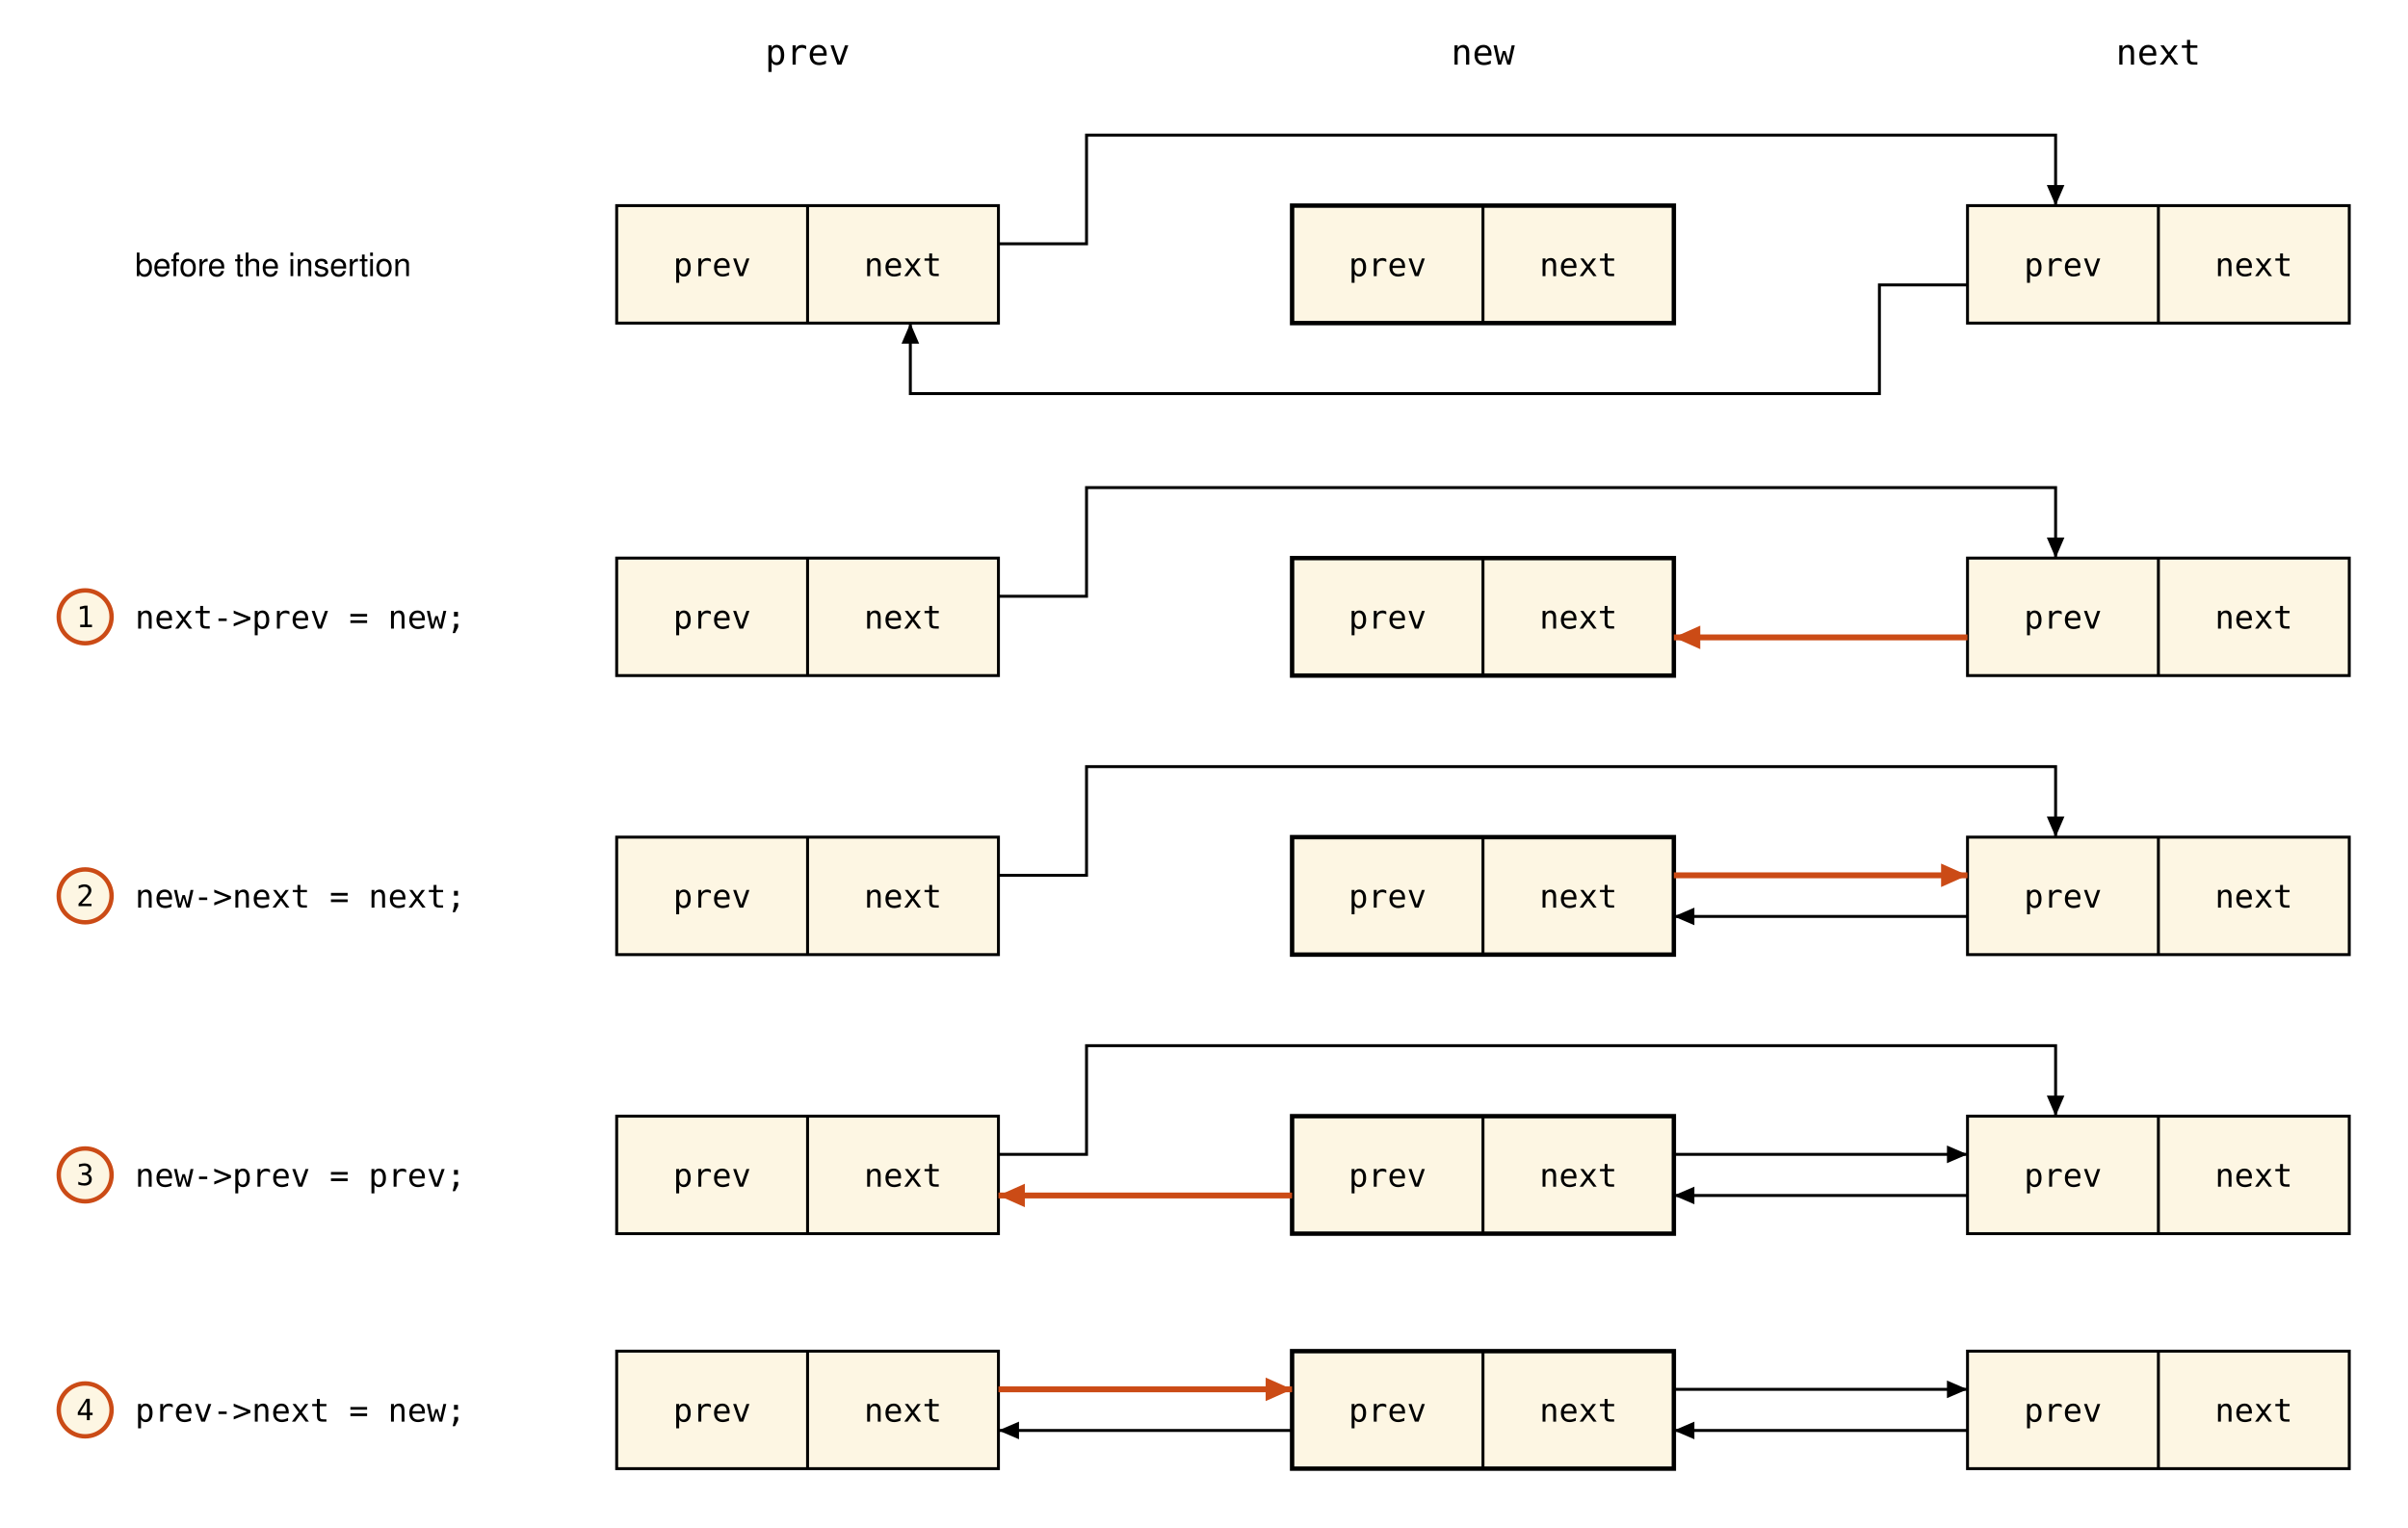
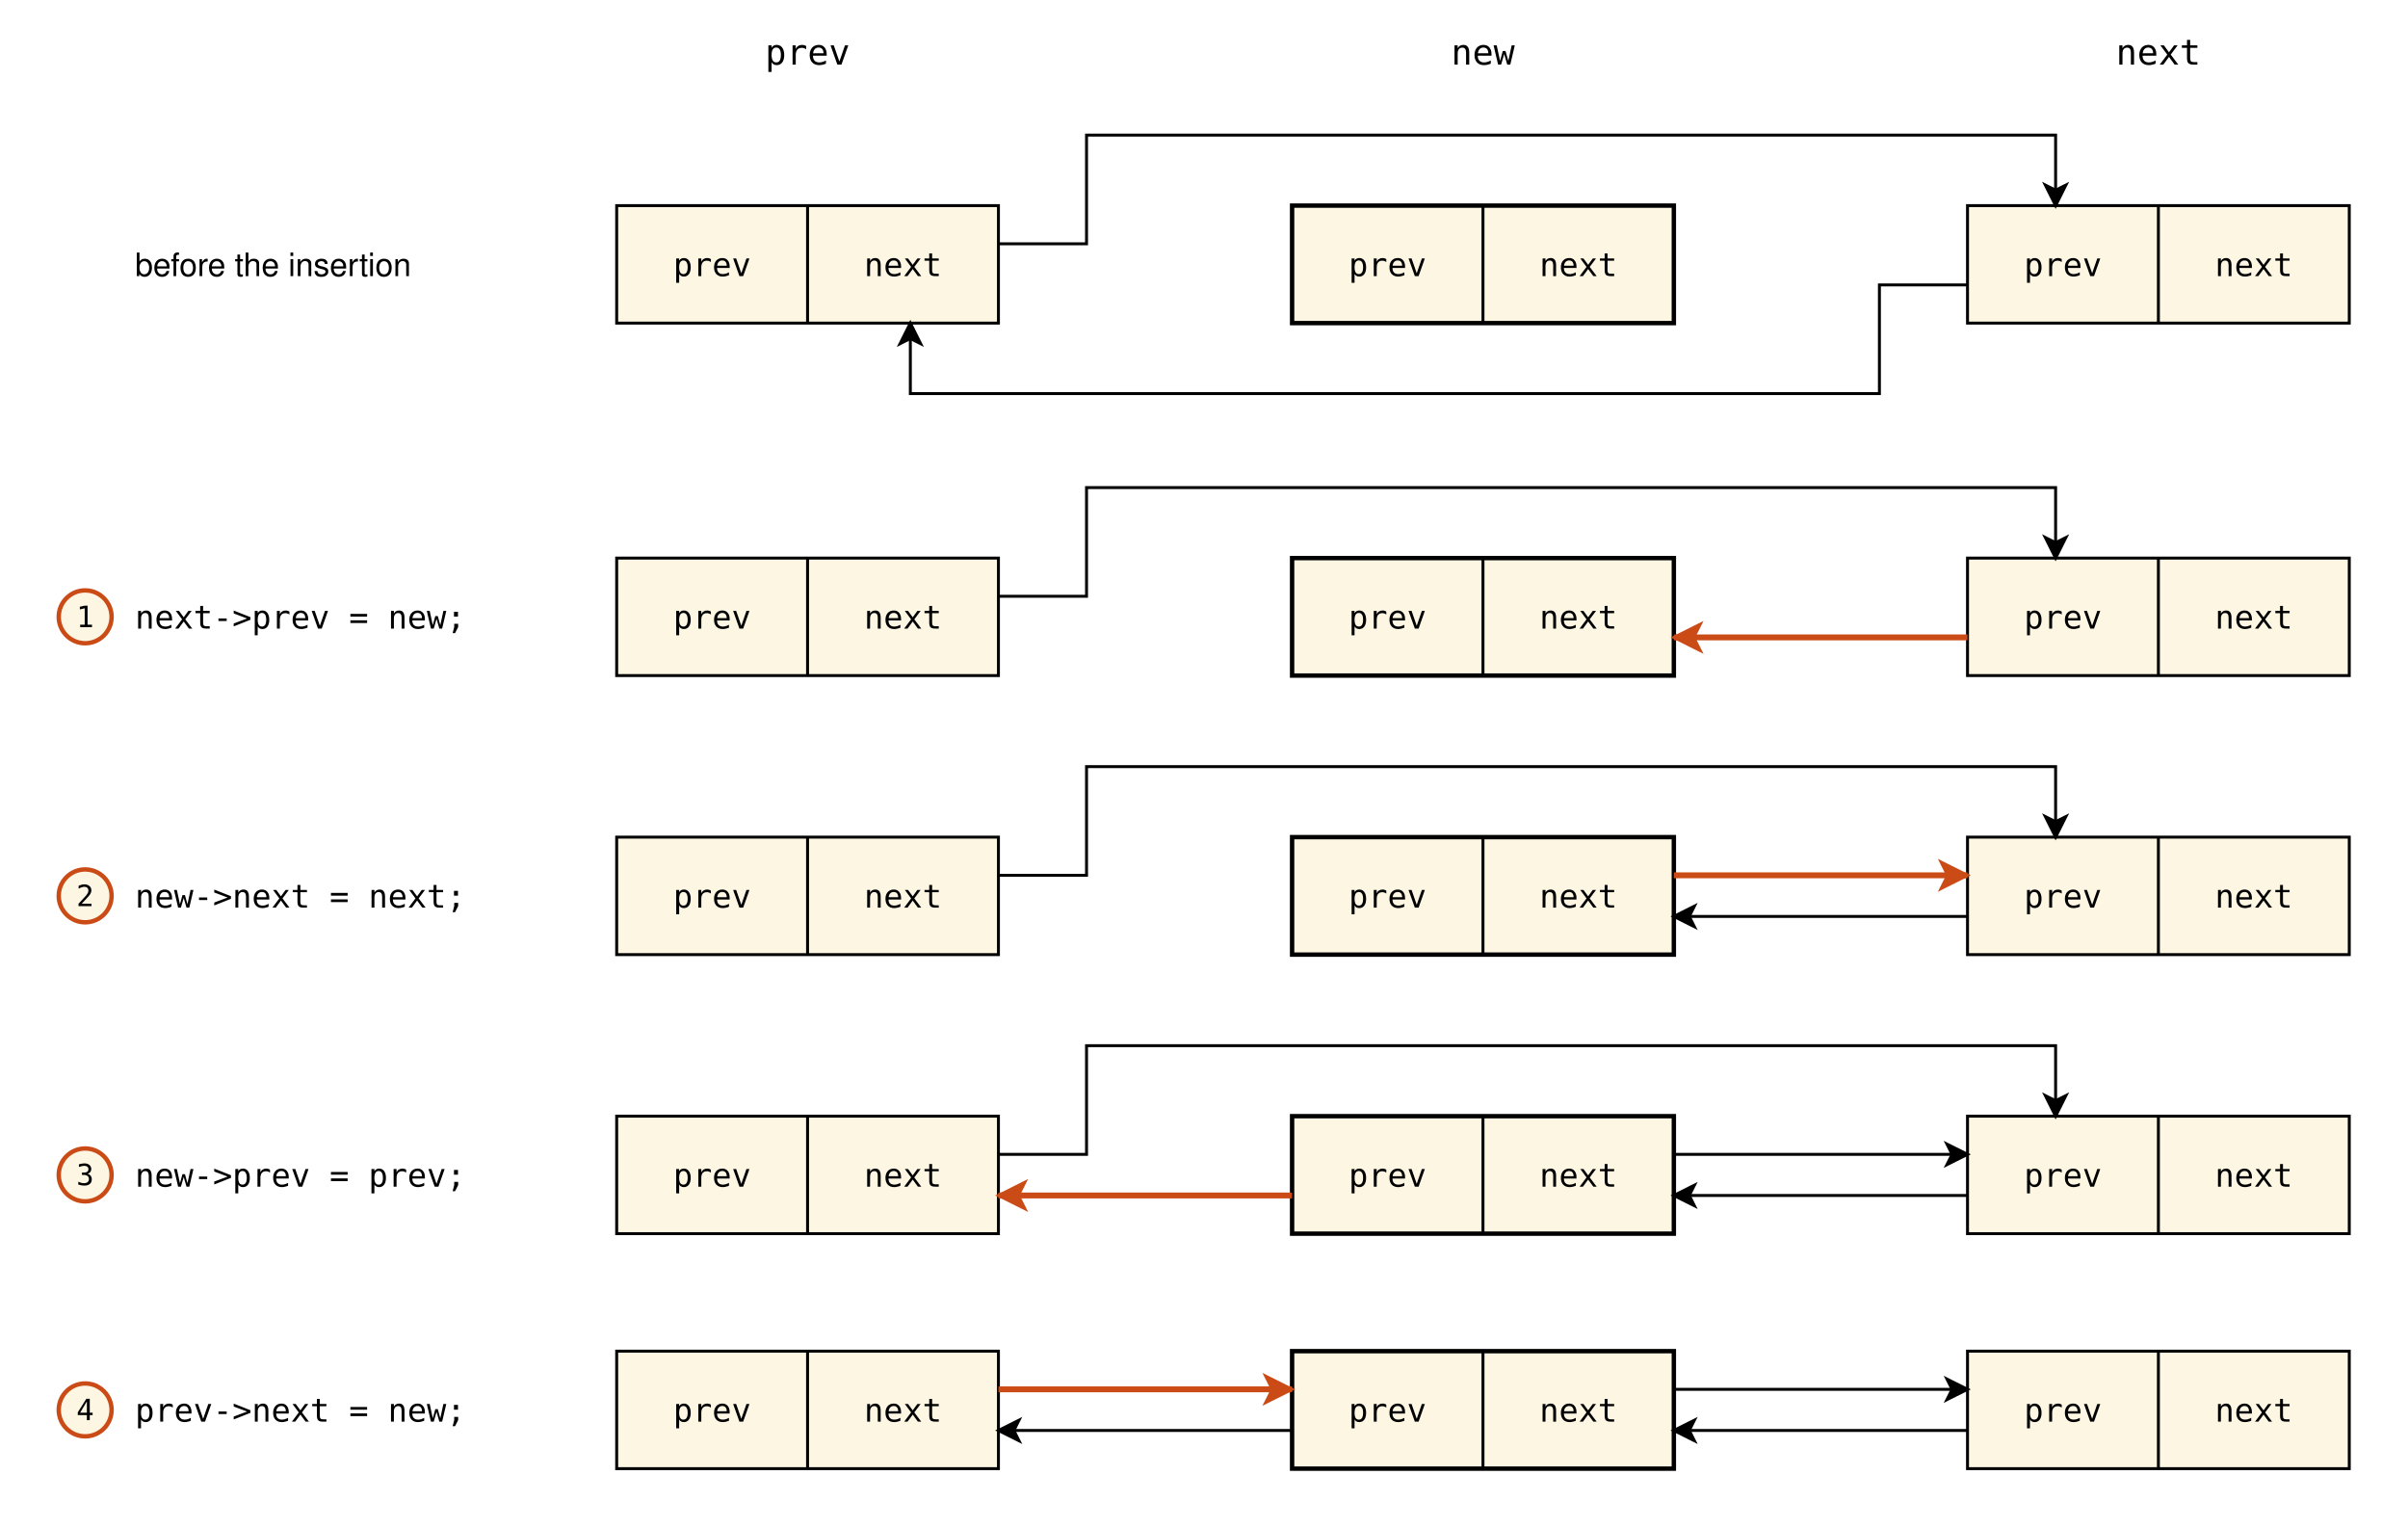
<svg xmlns="http://www.w3.org/2000/svg" version="1.1" width="820px" height="520px" viewBox="0 0 820 520" style="background: transparent; background-color: transparent; color-scheme: light dark;" font-family="Helvetica">
  <style>
    .box  { fill: #fdf6e3; stroke: #000000; stroke-width: 1;
            fill: light-dark(#fdf6e3, #201a0a); stroke: light-dark(#000000, #ffffff); }
    .node { fill: #fdf6e3; stroke: #000000; stroke-width: 1.5;
            fill: light-dark(#fdf6e3, #201a0a); stroke: light-dark(#000000, #ffffff); }
    .div  { stroke: #000000; stroke-width: 1; fill: none;
            stroke: light-dark(#000000, #ffffff); }
-     .ah   { fill: #000000; fill: light-dark(#000000, #ffffff); }
+     .ah   { fill: #000000; stroke: #000000; stroke-width: 1;
+             fill: light-dark(#000000, #ffffff); stroke: light-dark(#000000, #ffffff); }
    .ttl  { fill: #000000; font-size: 12px; text-anchor: middle; font-family: monospace;
            fill: light-dark(#000000, #ffffff); }
    .mem  { fill: #000000; font-size: 11px; text-anchor: start; font-family: monospace;
            fill: light-dark(#000000, #ffffff); }
    .num  { fill: #000000; font-size: 10px; text-anchor: middle; font-family: monospace;
            fill: light-dark(#000000, #ffffff); }
    .lbl  { fill: #000000; font-size: 11px; text-anchor: middle;
            fill: light-dark(#000000, #ffffff); }
    .cap  { fill: #000000; font-size: 11px; text-anchor: start;
            fill: light-dark(#000000, #ffffff); }

    /* the link written by the step, and the number of that step */
    .hl   { stroke: #cb4b16; stroke-width: 2; fill: none;
            stroke: light-dark(#cb4b16, #eb7a4a); }
-     .ah-hl { fill: #cb4b16; fill: light-dark(#cb4b16, #eb7a4a); }
+     .ah-hl { fill: #cb4b16; stroke: #cb4b16; stroke-width: 1;
+              fill: light-dark(#cb4b16, #eb7a4a); stroke: light-dark(#cb4b16, #eb7a4a); }
    .ring { fill: #fdf6e3; stroke: #cb4b16; stroke-width: 1.5;
            fill: light-dark(#fdf6e3, #201a0a); stroke: light-dark(#cb4b16, #eb7a4a); }
    .mono { font-family: monospace; }
  </style>
  <defs>
-     <marker id="arrow" markerWidth="8" markerHeight="8" refX="7" refY="3" orient="auto" markerUnits="strokeWidth">
-       <path class="ah" d="M0,0 L7,3 L0,6 z" />
+     <marker id="arrow" markerWidth="10" markerHeight="10" refX="7" refY="3.5" orient="auto" markerUnits="userSpaceOnUse" overflow="visible">
+       <path class="ah" d="M7,3.5 L0,0 L1.75,3.5 L0,7 z" />
    </marker>
-     <marker id="arrow-hl" markerWidth="10" markerHeight="10" refX="9" refY="4" orient="auto" markerUnits="userSpaceOnUse">
-       <path class="ah-hl" d="M0,0 L9,4 L0,8 z" />
+     <marker id="arrow-hl" markerWidth="10" markerHeight="10" refX="9" refY="4.5" orient="auto" markerUnits="userSpaceOnUse" overflow="visible">
+       <path class="ah-hl" d="M9,4.5 L0,0 L2.25,4.5 L0,9 z" />
    </marker>
  </defs>
  <text class="ttl" x="275" y="22">prev</text>
  <text class="ttl" x="505" y="22">new</text>
  <text class="ttl" x="735" y="22">next</text>
  <text class="cap" x="46" y="94">before the insertion</text>
  <rect class="box" x="210" y="70" width="130" height="40" />
  <line class="div" x1="275" y1="70" x2="275" y2="110" />
  <text class="lbl mono" x="242.5" y="94">prev</text>
  <text class="lbl mono" x="307.5" y="94">next</text>
  <rect class="node" x="440" y="70" width="130" height="40" />
  <line class="div" x1="505" y1="70" x2="505" y2="110" />
  <text class="lbl mono" x="472.5" y="94">prev</text>
  <text class="lbl mono" x="537.5" y="94">next</text>
  <rect class="box" x="670" y="70" width="130" height="40" />
  <line class="div" x1="735" y1="70" x2="735" y2="110" />
  <text class="lbl mono" x="702.5" y="94">prev</text>
  <text class="lbl mono" x="767.5" y="94">next</text>
  <polyline class="div" points="340,83 370,83 370,46 700,46 700,70" marker-end="url(#arrow)" />
  <polyline class="div" points="670,97 640,97 640,134 310,134 310,110" marker-end="url(#arrow)" />
  <circle class="ring" cx="29" cy="210" r="9" />
  <text class="num" x="29" y="213.5">1</text>
  <text class="mem" x="46" y="214">next-&gt;prev = new;</text>
  <rect class="box" x="210" y="190" width="130" height="40" />
  <line class="div" x1="275" y1="190" x2="275" y2="230" />
  <text class="lbl mono" x="242.5" y="214">prev</text>
  <text class="lbl mono" x="307.5" y="214">next</text>
  <rect class="node" x="440" y="190" width="130" height="40" />
  <line class="div" x1="505" y1="190" x2="505" y2="230" />
  <text class="lbl mono" x="472.5" y="214">prev</text>
  <text class="lbl mono" x="537.5" y="214">next</text>
  <rect class="box" x="670" y="190" width="130" height="40" />
  <line class="div" x1="735" y1="190" x2="735" y2="230" />
  <text class="lbl mono" x="702.5" y="214">prev</text>
  <text class="lbl mono" x="767.5" y="214">next</text>
  <polyline class="div" points="340,203 370,203 370,166 700,166 700,190" marker-end="url(#arrow)" />
  <line class="hl" x1="670" y1="217" x2="570" y2="217" marker-end="url(#arrow-hl)" />
  <circle class="ring" cx="29" cy="305" r="9" />
  <text class="num" x="29" y="308.5">2</text>
  <text class="mem" x="46" y="309">new-&gt;next = next;</text>
  <rect class="box" x="210" y="285" width="130" height="40" />
  <line class="div" x1="275" y1="285" x2="275" y2="325" />
  <text class="lbl mono" x="242.5" y="309">prev</text>
  <text class="lbl mono" x="307.5" y="309">next</text>
  <rect class="node" x="440" y="285" width="130" height="40" />
  <line class="div" x1="505" y1="285" x2="505" y2="325" />
  <text class="lbl mono" x="472.5" y="309">prev</text>
  <text class="lbl mono" x="537.5" y="309">next</text>
  <rect class="box" x="670" y="285" width="130" height="40" />
  <line class="div" x1="735" y1="285" x2="735" y2="325" />
  <text class="lbl mono" x="702.5" y="309">prev</text>
  <text class="lbl mono" x="767.5" y="309">next</text>
  <polyline class="div" points="340,298 370,298 370,261 700,261 700,285" marker-end="url(#arrow)" />
  <line class="div" x1="670" y1="312" x2="570" y2="312" marker-end="url(#arrow)" />
  <line class="hl" x1="570" y1="298" x2="670" y2="298" marker-end="url(#arrow-hl)" />
  <circle class="ring" cx="29" cy="400" r="9" />
  <text class="num" x="29" y="403.5">3</text>
  <text class="mem" x="46" y="404">new-&gt;prev = prev;</text>
  <rect class="box" x="210" y="380" width="130" height="40" />
  <line class="div" x1="275" y1="380" x2="275" y2="420" />
  <text class="lbl mono" x="242.5" y="404">prev</text>
  <text class="lbl mono" x="307.5" y="404">next</text>
  <rect class="node" x="440" y="380" width="130" height="40" />
  <line class="div" x1="505" y1="380" x2="505" y2="420" />
  <text class="lbl mono" x="472.5" y="404">prev</text>
  <text class="lbl mono" x="537.5" y="404">next</text>
  <rect class="box" x="670" y="380" width="130" height="40" />
  <line class="div" x1="735" y1="380" x2="735" y2="420" />
  <text class="lbl mono" x="702.5" y="404">prev</text>
  <text class="lbl mono" x="767.5" y="404">next</text>
  <polyline class="div" points="340,393 370,393 370,356 700,356 700,380" marker-end="url(#arrow)" />
  <line class="div" x1="670" y1="407" x2="570" y2="407" marker-end="url(#arrow)" />
  <line class="div" x1="570" y1="393" x2="670" y2="393" marker-end="url(#arrow)" />
  <line class="hl" x1="440" y1="407" x2="340" y2="407" marker-end="url(#arrow-hl)" />
  <circle class="ring" cx="29" cy="480" r="9" />
  <text class="num" x="29" y="483.5">4</text>
  <text class="mem" x="46" y="484">prev-&gt;next = new;</text>
  <rect class="box" x="210" y="460" width="130" height="40" />
  <line class="div" x1="275" y1="460" x2="275" y2="500" />
  <text class="lbl mono" x="242.5" y="484">prev</text>
  <text class="lbl mono" x="307.5" y="484">next</text>
  <rect class="node" x="440" y="460" width="130" height="40" />
  <line class="div" x1="505" y1="460" x2="505" y2="500" />
  <text class="lbl mono" x="472.5" y="484">prev</text>
  <text class="lbl mono" x="537.5" y="484">next</text>
  <rect class="box" x="670" y="460" width="130" height="40" />
  <line class="div" x1="735" y1="460" x2="735" y2="500" />
  <text class="lbl mono" x="702.5" y="484">prev</text>
  <text class="lbl mono" x="767.5" y="484">next</text>
  <line class="hl" x1="340" y1="473" x2="440" y2="473" marker-end="url(#arrow-hl)" />
  <line class="div" x1="670" y1="487" x2="570" y2="487" marker-end="url(#arrow)" />
  <line class="div" x1="570" y1="473" x2="670" y2="473" marker-end="url(#arrow)" />
  <line class="div" x1="440" y1="487" x2="340" y2="487" marker-end="url(#arrow)" />
</svg>
